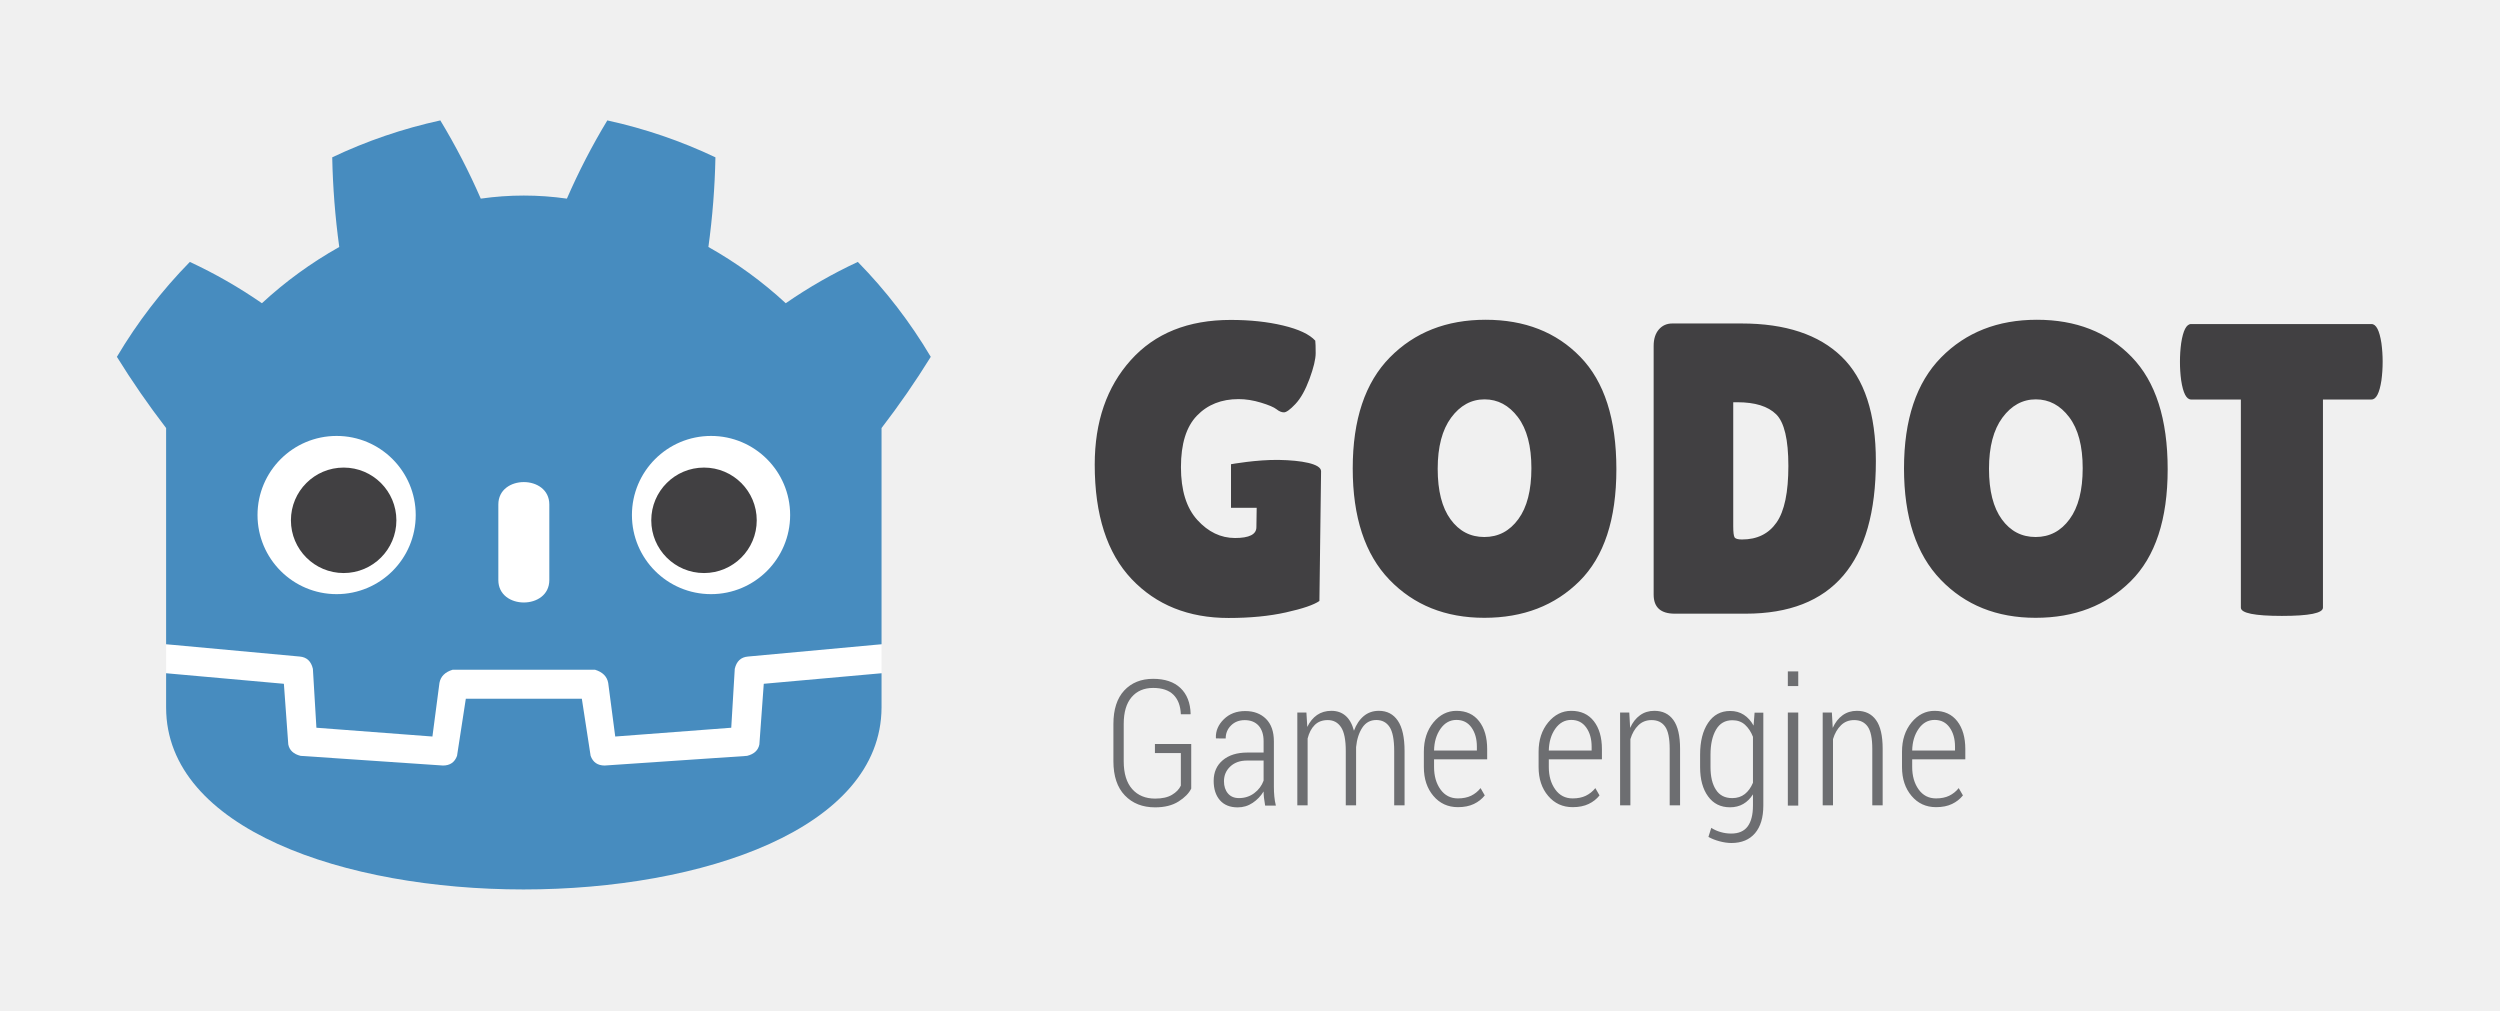
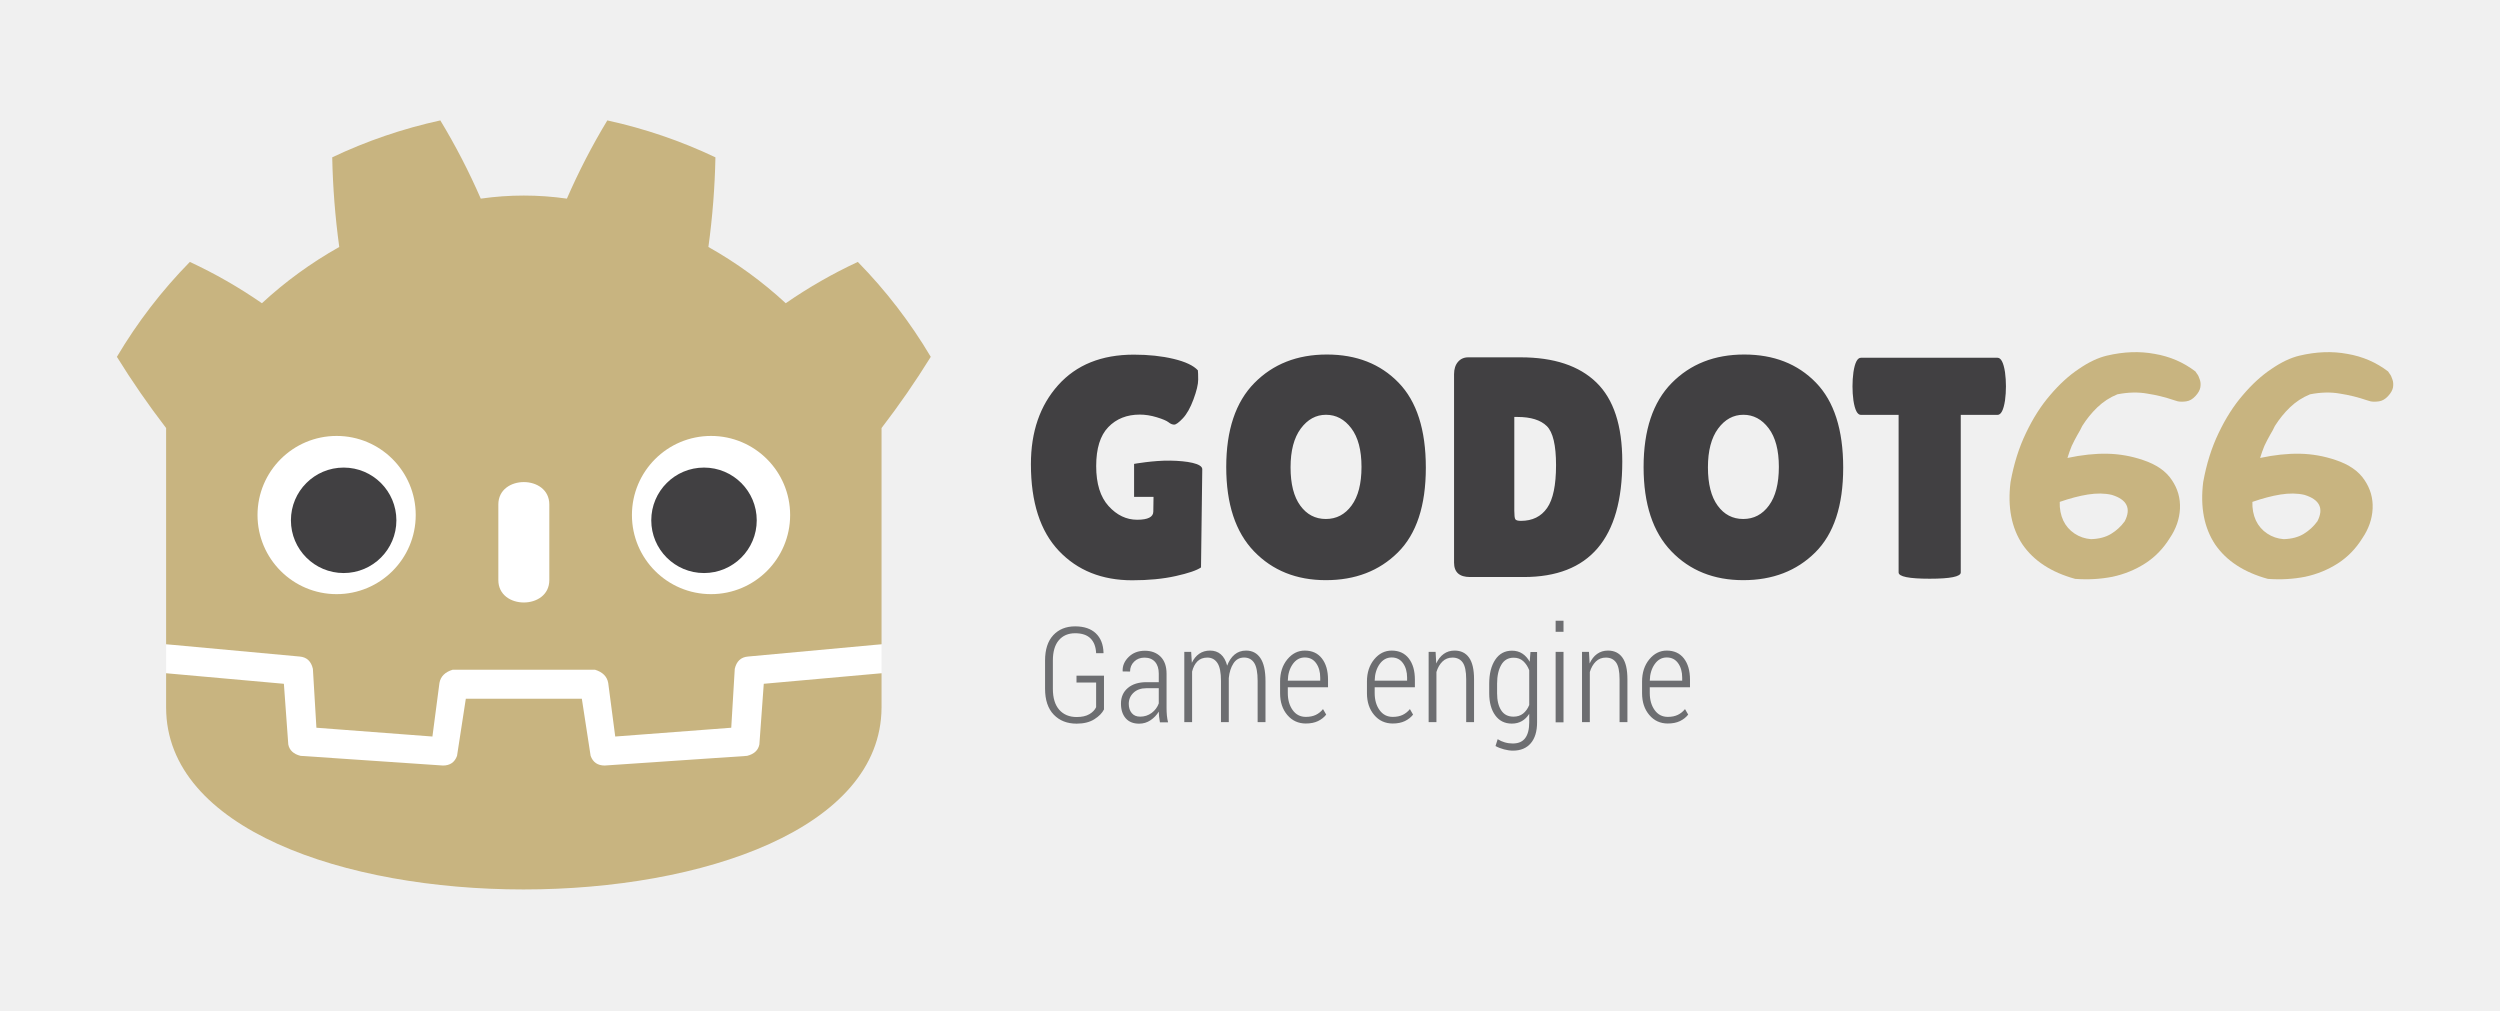
<svg xmlns="http://www.w3.org/2000/svg" width="1024" height="414">
-   <path fill="#414042" d="M523.82 188.382c-9.142-.142-19.603 1.764-19.603 1.764v17.842h10.52l-.117 7.953c0 2.946-2.92 4.427-8.747 4.427-5.831 0-10.982-2.47-15.45-7.395-4.48-4.932-6.708-12.141-6.708-21.64 0-9.519 2.176-16.537 6.536-21.065 4.35-4.524 10.05-6.794 17.064-6.794 2.946 0 5.996.476 9.168 1.445 3.174.962 5.293 1.863 6.375 2.707 1.072.867 2.09 1.277 3.056 1.277.96 0 2.513-1.122 4.66-3.392 2.153-2.263 4.082-5.693 5.782-10.267 1.694-4.598 2.543-8.122 2.543-10.621 0-2.48-.054-4.19-.164-5.092-2.379-2.603-6.767-4.666-13.168-6.2-6.39-1.53-13.552-2.289-21.476-2.289-17.438 0-31.073 5.49-40.92 16.47-9.855 10.982-14.773 25.24-14.773 42.79 0 20.607 5.035 36.227 15.103 46.868 10.085 10.64 23.327 15.953 39.743 15.953 8.827 0 16.664-.76 23.51-2.289 6.853-1.523 11.41-3.088 13.676-4.67l.68-53.137c0-3.087-8.149-4.488-17.29-4.645m84.247-24.804c-5.431 0-9.98 2.496-13.671 7.47-3.672 4.98-5.517 11.969-5.517 20.963 0 9.013 1.754 15.914 5.27 20.722 3.508 4.823 8.117 7.225 13.835 7.225 5.715 0 10.358-2.432 13.924-7.313q5.351-7.293 5.353-20.884c0-9.054-1.846-16.023-5.524-20.89q-5.51-7.292-13.67-7.293m-.083 89.477c-15.9 0-28.868-5.203-38.89-15.61q-15.016-15.624-15.017-45.592c0-19.992 5.063-35.128 15.191-45.435 10.131-10.293 23.209-15.444 39.228-15.444 16.016 0 28.954 5.058 38.795 15.204 9.858 10.126 14.778 25.477 14.778 46.009 0 20.546-5.034 35.828-15.114 45.856-10.08 10.008-23.062 15.012-38.971 15.012m101.95-88.298v50.788c0 2.37.176 3.866.515 4.493.337.624 1.358.937 3.052.937 6.232 0 10.954-2.328 14.181-6.97 3.235-4.636 4.835-12.356 4.835-23.168 0-10.817-1.674-17.865-5-21.139-3.344-3.283-8.64-4.94-15.884-4.94zm-32.599 78.798V141.681c0-2.832.704-5.067 2.126-6.724 1.413-1.632 3.25-2.461 5.521-2.461h28.357c17.994 0 31.664 4.54 40.994 13.597 9.347 9.054 14.02 23.31 14.02 42.784 0 41.66-17.778 62.486-53.326 62.486h-29.03c-5.769 0-8.662-2.597-8.662-7.808m156.544-79.977c-5.432 0-9.994 2.496-13.678 7.47q-5.507 7.471-5.508 20.963c0 9.013 1.758 15.914 5.262 20.722 3.505 4.823 8.119 7.225 13.837 7.225 5.717 0 10.363-2.432 13.924-7.313q5.354-7.293 5.355-20.884c0-9.054-1.843-16.023-5.522-20.89-3.68-4.861-8.23-7.293-13.67-7.293m-.087 89.477q-23.86 0-38.88-15.61-15.03-15.624-15.03-45.592c0-19.992 5.065-35.128 15.191-45.435 10.139-10.293 23.209-15.444 39.233-15.444 16.02 0 28.946 5.058 38.8 15.204 9.85 10.126 14.772 25.477 14.772 46.009 0 20.546-5.037 35.828-15.115 45.856-10.076 10.008-23.07 15.012-38.971 15.012m117.69-4.17c0 2.251-5.597 3.392-16.809 3.392-11.202 0-16.815-1.141-16.815-3.392v-85.248h-20.371c-1.928 0-3.286-2.597-4.077-7.818a56 56 0 0 1-.501-7.636c0-2.592.162-5.146.501-7.636.79-5.205 2.15-7.823 4.077-7.823h73.864c1.924 0 3.277 2.617 4.078 7.823.333 2.49.505 5.043.505 7.636 0 2.608-.172 5.152-.505 7.637-.8 5.22-2.154 7.817-4.078 7.817h-19.87z" />
-   <path fill="#6d6e71" d="M487.93 322.997c-.94 1.926-2.664 3.691-5.188 5.289-2.52 1.607-5.722 2.406-9.611 2.406-5.132 0-9.259-1.617-12.394-4.887-3.122-3.243-4.686-7.92-4.686-14.022V296.57c0-5.97 1.473-10.548 4.431-13.743 2.95-3.17 6.903-4.78 11.84-4.78 4.824 0 8.564 1.27 11.212 3.781 2.639 2.519 4.025 6.038 4.146 10.532l-.066.2h-3.94c-.14-3.443-1.14-6.101-3.022-7.979-1.871-1.861-4.655-2.803-8.33-2.803-3.72 0-6.668 1.259-8.823 3.785-2.15 2.518-3.224 6.17-3.224 10.968v15.301q.001 7.462 3.476 11.382c2.316 2.592 5.438 3.892 9.38 3.892 2.876 0 5.19-.51 6.92-1.554 1.738-1.028 2.942-2.285 3.624-3.775V308.45h-10.618v-3.704h14.873zm19.557 3.902c2.336 0 4.416-.661 6.232-2.01 1.82-1.353 3.096-3.063 3.852-5.146v-8.224h-6.756q-4.31 0-6.896 2.442c-1.726 1.617-2.581 3.637-2.581 6.037 0 2.03.534 3.696 1.616 4.981 1.08 1.289 2.59 1.92 4.533 1.92m10.715 3.068a99 99 0 0 1-.48-3.225 22 22 0 0 1-.15-2.562 14.9 14.9 0 0 1-4.483 4.675c-1.836 1.236-3.878 1.848-6.128 1.848-3.147 0-5.567-.975-7.28-2.927-1.702-1.96-2.563-4.6-2.563-7.936 0-3.523 1.237-6.35 3.72-8.448 2.48-2.098 5.85-3.147 10.09-3.147h6.643v-4.672c0-2.686-.686-4.802-2.032-6.331-1.375-1.51-3.264-2.275-5.701-2.275-2.268 0-4.139.722-5.608 2.182-1.463 1.45-2.19 3.224-2.19 5.337l-3.944-.035-.07-.206c-.11-2.866.973-5.4 3.261-7.646 2.279-2.24 5.203-3.352 8.761-3.352 3.517 0 6.347 1.069 8.509 3.2q3.224 3.227 3.226 9.21v18.645c0 1.358.064 2.677.183 3.936a25 25 0 0 0 .627 3.729zm16.905-38.108.36 5.9c1-2.112 2.339-3.739 3.998-4.896q2.498-1.711 5.874-1.711c2.296 0 4.232.668 5.794 2.02 1.562 1.347 2.714 3.387 3.446 6.127.938-2.529 2.264-4.528 3.986-5.975 1.722-1.45 3.812-2.172 6.23-2.172 3.335 0 5.923 1.35 7.755 4.05 1.841 2.705 2.759 6.856 2.759 12.464v22.207h-4.246v-22.28c0-4.663-.645-7.946-1.9-9.834-1.261-1.89-3.071-2.842-5.41-2.842-2.462 0-4.384 1.04-5.767 3.152-1.375 2.112-2.223 4.754-2.531 7.945v23.86h-4.224v-22.258c0-4.554-.639-7.812-1.945-9.759-1.299-1.946-3.107-2.912-5.427-2.912-2.218 0-4.013.677-5.358 2.02-1.353 1.349-2.315 3.195-2.899 5.538v27.369h-4.22v-38.014zm61.457 3.021q-3.966 0-6.517 3.613c-1.705 2.415-2.585 5.392-2.656 8.938h17.537v-1.626c0-3.137-.736-5.75-2.21-7.822-1.482-2.075-3.53-3.103-6.154-3.103m.598 35.735c-4.099 0-7.451-1.543-10.055-4.621q-3.895-4.61-3.896-11.793v-6.313c0-4.798 1.303-8.798 3.912-11.979 2.616-3.167 5.758-4.75 9.441-4.75 3.983 0 7.068 1.413 9.27 4.246q3.313 4.257 3.312 11.434v4.171H587.39v3.162c0 3.68.882 6.744 2.635 9.19 1.757 2.45 4.144 3.666 7.136 3.666 2.077 0 3.888-.367 5.396-1.089a11.1 11.1 0 0 0 3.877-3.132l1.728 2.99c-1.148 1.456-2.634 2.633-4.45 3.505-1.811.868-4 1.312-6.551 1.312m46.411-35.734q-3.976 0-6.528 3.613-2.54 3.62-2.652 8.938h17.54v-1.626c0-3.137-.733-5.75-2.216-7.822-1.475-2.075-3.52-3.103-6.144-3.103m.593 35.735c-4.1 0-7.446-1.543-10.045-4.621q-3.91-4.61-3.91-11.793v-6.313c0-4.798 1.309-8.798 3.913-11.979 2.623-3.167 5.766-4.75 9.45-4.75 3.975 0 7.072 1.413 9.27 4.246 2.2 2.837 3.304 6.65 3.304 11.434v4.171h-21.755v3.162q0 5.52 2.647 9.19c1.747 2.45 4.124 3.666 7.125 3.666 2.087 0 3.888-.367 5.392-1.089a11.2 11.2 0 0 0 3.894-3.132l1.717 2.99c-1.15 1.456-2.633 2.633-4.451 3.505-1.81.868-3.997 1.312-6.55 1.312m23.189-38.755.345 6.284c1.014-2.23 2.353-3.962 4.034-5.166 1.667-1.21 3.63-1.824 5.887-1.824 3.396 0 5.998 1.256 7.804 3.78 1.826 2.518 2.73 6.434 2.73 11.749v23.191h-4.249V306.72c0-4.343-.636-7.377-1.9-9.137-1.258-1.76-3.107-2.636-5.513-2.636-2.158 0-3.968.701-5.419 2.126-1.457 1.412-2.543 3.294-3.267 5.666v27.134h-4.219V291.86zm33.27 22.395c0 3.858.73 6.926 2.213 9.208 1.465 2.304 3.695 3.443 6.671 3.443 2.04 0 3.757-.544 5.167-1.657 1.405-1.113 2.514-2.662 3.336-4.627V301.79c-.79-2.025-1.874-3.66-3.244-4.92-1.368-1.24-3.102-1.863-5.186-1.863-2.97 0-5.216 1.294-6.708 3.891-1.502 2.603-2.25 5.995-2.25 10.161zm-4.262-5.195c0-5.386 1.088-9.714 3.274-12.975 2.169-3.245 5.187-4.871 9.03-4.871 2.134 0 4.007.52 5.607 1.564 1.603 1.024 2.928 2.523 3.992 4.43l.412-5.287h3.581v38.048c0 4.871-1.13 8.646-3.4 11.317-2.271 2.66-5.499 4.009-9.666 4.009-1.5 0-3.11-.235-4.832-.691-1.724-.456-3.252-1.054-4.59-1.805l1.168-3.704a14.1 14.1 0 0 0 3.831 1.716 15.2 15.2 0 0 0 4.352.616q4.536-.001 6.71-2.905c1.452-1.961 2.18-4.798 2.18-8.553v-4.597c-1.079 1.71-2.402 3.024-3.97 3.93-1.563.912-3.39 1.368-5.448 1.368-3.818 0-6.814-1.496-8.976-4.486-2.167-2.983-3.255-6.965-3.255-11.93zm40.2 20.916h-4.266V291.86h4.266zm0-48.968h-4.266v-6.005h4.266zm13.774 10.852.346 6.284c1.016-2.23 2.35-3.962 4.027-5.166 1.677-1.21 3.643-1.824 5.89-1.824 3.397 0 6.01 1.256 7.82 3.78 1.821 2.518 2.717 6.434 2.717 11.749v23.191h-4.248V306.72c0-4.343-.635-7.377-1.897-9.137-1.268-1.76-3.103-2.636-5.517-2.636-2.157 0-3.962.701-5.412 2.126-1.455 1.412-2.545 3.294-3.266 5.666v27.134h-4.224V291.86zm42.074 3.021q-3.978 0-6.518 3.613-2.547 3.62-2.66 8.938h17.54v-1.626c0-3.137-.731-5.75-2.21-7.822-1.476-2.075-3.525-3.103-6.152-3.103m.602 35.735c-4.11 0-7.456-1.543-10.048-4.621q-3.903-4.61-3.903-11.793v-6.313c0-4.798 1.302-8.798 3.91-11.979q3.924-4.75 9.439-4.75c3.978 0 7.077 1.413 9.283 4.246 2.197 2.837 3.3 6.65 3.3 11.434v4.171h-21.76v3.162c0 3.68.887 6.744 2.642 9.19 1.754 2.45 4.133 3.666 7.137 3.666 2.08 0 3.88-.367 5.382-1.089a11.16 11.16 0 0 0 3.897-3.132l1.725 2.99c-1.156 1.456-2.64 2.633-4.454 3.505-1.81.868-3.998 1.312-6.55 1.312" />
  <g fill="#fff" transform="matrix(.36 0 0 .36 30.24 21.6)">
    <path d="M105 673v33q407 354 814 0v-33z" />
-     <path fill="#478cbf" d="m105 673 152 14q12 1 15 14l4 67 132 10 8-61q2-11 15-15h162q13 4 15 15l8 61 132-10 4-67q3-13 15-14l152-14V427q30-39 56-81-35-59-83-108-43 20-82 47-40-37-88-64 7-51 8-102-59-28-123-42-26 43-46 89-49-7-98 0-20-46-46-89-64 14-123 42 1 51 8 102-48 27-88 64-39-27-82-47-48 49-83 108 26 42 56 81zm0 33v39c0 276 813 276 814 0v-39l-134 12-5 69q-2 10-14 13l-162 11q-12 0-16-11l-10-65H446l-10 65q-4 11-16 11l-162-11q-12-3-14-13l-5-69z" />
+     <path fill="#c8b480" d="m105 673 152 14q12 1 15 14l4 67 132 10 8-61q2-11 15-15h162q13 4 15 15l8 61 132-10 4-67q3-13 15-14l152-14V427q30-39 56-81-35-59-83-108-43 20-82 47-40-37-88-64 7-51 8-102-59-28-123-42-26 43-46 89-49-7-98 0-20-46-46-89-64 14-123 42 1 51 8 102-48 27-88 64-39-27-82-47-48 49-83 108 26 42 56 81zm0 33v39c0 276 813 276 814 0v-39l-134 12-5 69q-2 10-14 13l-162 11q-12 0-16-11l-10-65H446l-10 65q-4 11-16 11l-162-11q-12-3-14-13l-5-69z" />
    <path d="M483 600c0 34 58 34 58 0v-86c0-34-58-34-58 0z" />
    <circle cx="725" cy="526" r="90" />
    <circle cx="299" cy="526" r="90" />
  </g>
+   <path fill="#414042" d="m 479.361,188.674 c -6.921,-0.107 -14.841,1.335 -14.841,1.335 v 13.507 h 7.964 l -0.089,6.021 c 0,2.23 -2.211,3.351 -6.622,3.351 -4.414,0 -8.314,-1.87 -11.697,-5.598 -3.392,-3.734 -5.078,-9.191 -5.078,-16.383 0,-7.206 1.647,-12.519 4.948,-15.947 3.293,-3.425 7.608,-5.143 12.918,-5.143 2.23,0 4.539,0.36 6.941,1.094 2.403,0.728 4.007,1.41 4.826,2.049 0.812,0.656 1.582,0.967 2.314,0.967 0.727,0 1.902,-0.849 3.528,-2.568 1.63,-1.713 3.09,-4.31 4.377,-7.773 1.282,-3.481 1.925,-6.149 1.925,-8.041 0,-1.877 -0.041,-3.172 -0.124,-3.855 -1.801,-1.971 -5.123,-3.532 -9.969,-4.694 -4.838,-1.158 -10.26,-1.733 -16.259,-1.733 -13.202,0 -23.524,4.156 -30.979,12.469 -7.461,8.314 -11.184,19.108 -11.184,32.394 0,15.601 3.812,27.426 11.434,35.482 7.635,8.055 17.66,12.077 30.088,12.077 6.683,0 12.616,-0.575 17.798,-1.733 5.188,-1.153 8.638,-2.338 10.354,-3.535 l 0.515,-40.228 c 0,-2.337 -6.169,-3.398 -13.089,-3.517 m 63.78,-18.778 c -4.112,0 -7.555,1.89 -10.35,5.655 -2.78,3.77 -4.177,9.061 -4.177,15.87 0,6.823 1.328,12.048 3.99,15.688 2.656,3.651 6.145,5.47 10.474,5.47 4.327,0 7.842,-1.841 10.541,-5.536 q 4.051,-5.521 4.053,-15.81 c 0,-6.854 -1.398,-12.13 -4.182,-15.815 q -4.171,-5.52 -10.349,-5.521 m -0.063,67.739 c -12.037,0 -21.855,-3.939 -29.442,-11.818 q -11.368,-11.828 -11.369,-34.516 c 0,-15.135 3.833,-26.594 11.5,-34.397 7.67,-7.792 17.571,-11.692 29.698,-11.692 12.125,0 21.92,3.829 29.37,11.51 7.463,7.666 11.188,19.288 11.188,34.831 0,15.554 -3.811,27.124 -11.442,34.716 -7.631,7.577 -17.459,11.365 -29.503,11.365 m 77.182,-66.847 v 38.449 c 0,1.794 0.133,2.927 0.39,3.401 0.255,0.472 1.028,0.709 2.311,0.709 4.718,0 8.293,-1.762 10.736,-5.277 2.449,-3.51 3.66,-9.354 3.66,-17.539 0,-8.189 -1.267,-13.525 -3.785,-16.003 -2.532,-2.485 -6.541,-3.74 -12.025,-3.74 z m -24.679,59.654 v -77.124 c 0,-2.144 0.533,-3.836 1.609,-5.09 1.07,-1.236 2.46,-1.863 4.18,-1.863 h 21.468 c 13.622,0 23.971,3.437 31.035,10.294 7.076,6.854 10.614,17.647 10.614,32.39 0,31.539 -13.459,47.305 -40.371,47.305 h -21.977 c -4.367,0 -6.558,-1.966 -6.558,-5.911 m 118.513,-60.547 c -4.112,0 -7.566,1.89 -10.355,5.655 q -4.169,5.656 -4.17,15.87 c 0,6.823 1.331,12.048 3.984,15.688 2.653,3.651 6.147,5.47 10.475,5.47 4.328,0 7.845,-1.841 10.541,-5.536 q 4.053,-5.521 4.054,-15.81 c 0,-6.854 -1.395,-12.13 -4.18,-15.815 -2.786,-3.68 -6.231,-5.521 -10.349,-5.521 m -0.066,67.739 q -18.063,0 -29.434,-11.818 -11.379,-11.828 -11.379,-34.516 c 0,-15.135 3.834,-26.594 11.5,-34.397 7.676,-7.792 17.571,-11.692 29.702,-11.692 12.128,0 21.914,3.829 29.374,11.51 7.457,7.666 11.183,19.288 11.183,34.831 0,15.554 -3.813,27.124 -11.443,34.716 -7.628,7.577 -17.465,11.365 -29.503,11.365 m 89.098,-3.157 c 0,1.704 -4.237,2.568 -12.725,2.568 -8.481,0 -12.73,-0.864 -12.73,-2.568 v -64.537 h -15.422 c -1.46,0 -2.488,-1.966 -3.087,-5.919 a 42.395,42.395 0 0 1 -0.379,-5.781 c 0,-1.962 0.123,-3.896 0.379,-5.781 0.598,-3.94 1.628,-5.922 3.087,-5.922 h 55.919 c 1.457,0 2.481,1.981 3.087,5.922 0.252,1.885 0.382,3.818 0.382,5.781 0,1.974 -0.13,3.9 -0.382,5.782 -0.606,3.952 -1.631,5.918 -3.087,5.918 h -15.043 z" />
+   <path fill="#6d6e71" d="m 452.191,290.585 c -0.712,1.458 -2.017,2.794 -3.928,4.004 -1.908,1.217 -4.332,1.821 -7.276,1.821 -3.885,0 -7.01,-1.224 -9.383,-3.7 -2.364,-2.455 -3.548,-5.996 -3.548,-10.615 v -11.517 c 0,-4.52 1.115,-7.985 3.355,-10.404 2.233,-2.4 5.226,-3.619 8.964,-3.619 3.652,0 6.483,0.961 8.488,2.862 1.998,1.907 3.047,4.571 3.139,7.973 l -0.05,0.151 h -2.983 c -0.106,-2.607 -0.863,-4.619 -2.288,-6.041 -1.416,-1.409 -3.524,-2.122 -6.306,-2.122 -2.816,0 -5.048,0.953 -6.679,2.865 -1.628,1.906 -2.441,4.671 -2.441,8.303 v 11.584 q 7.5e-4,5.649 2.632,8.617 c 1.753,1.962 4.117,2.946 7.101,2.946 2.177,0 3.929,-0.386 5.239,-1.176 1.316,-0.778 2.227,-1.73 2.744,-2.858 v -10.089 h -8.038 v -2.804 h 11.26 z m 14.806,2.954 c 1.768,0 3.343,-0.5 4.718,-1.522 1.378,-1.024 2.344,-2.319 2.916,-3.896 v -6.226 h -5.115 q -3.263,0 -5.221,1.849 c -1.307,1.224 -1.954,2.753 -1.954,4.57 0,1.537 0.404,2.798 1.223,3.771 0.818,0.976 1.961,1.454 3.432,1.454 m 8.112,2.323 a 74.949,74.949 0 0 1 -0.363,-2.442 16.655,16.655 0 0 1 -0.114,-1.94 11.28,11.28 0 0 1 -3.394,3.539 c -1.39,0.936 -2.936,1.399 -4.639,1.399 -2.382,0 -4.215,-0.738 -5.511,-2.216 -1.289,-1.484 -1.94,-3.482 -1.94,-6.008 0,-2.667 0.936,-4.807 2.816,-6.396 1.877,-1.588 4.429,-2.382 7.639,-2.382 h 5.029 v -3.537 c 0,-2.033 -0.519,-3.635 -1.538,-4.793 -1.041,-1.143 -2.471,-1.722 -4.316,-1.722 -1.717,0 -3.133,0.547 -4.246,1.652 -1.108,1.098 -1.658,2.441 -1.658,4.04 l -2.986,-0.026 -0.053,-0.156 c -0.083,-2.17 0.737,-4.088 2.469,-5.788 1.725,-1.696 3.939,-2.538 6.633,-2.538 2.663,0 4.805,0.809 6.442,2.423 q 2.441,2.443 2.442,6.972 v 14.115 c 0,1.028 0.049,2.027 0.139,2.98 a 18.926,18.926 0 0 0 0.475,2.823 z m 12.798,-28.85 0.273,4.467 c 0.757,-1.599 1.771,-2.831 3.027,-3.707 q 1.891,-1.295 4.447,-1.295 c 1.738,0 3.204,0.506 4.386,1.529 1.183,1.02 2.055,2.564 2.609,4.638 0.71,-1.915 1.714,-3.428 3.018,-4.523 1.304,-1.098 2.886,-1.644 4.716,-1.644 2.525,0 4.484,1.022 5.871,3.066 1.394,2.048 2.089,5.19 2.089,9.436 v 16.812 h -3.214 v -16.867 c 0,-3.53 -0.488,-6.016 -1.438,-7.445 -0.955,-1.431 -2.325,-2.152 -4.096,-2.152 -1.864,0 -3.319,0.787 -4.366,2.386 -1.041,1.599 -1.683,3.599 -1.916,6.015 v 18.063 h -3.198 v -16.851 c 0,-3.448 -0.484,-5.914 -1.472,-7.388 -0.983,-1.473 -2.352,-2.205 -4.109,-2.205 -1.679,0 -3.038,0.513 -4.056,1.529 -1.024,1.021 -1.753,2.419 -2.195,4.193 v 20.72 h -3.195 v -28.779 z m 46.526,2.287 q -3.002,0 -4.934,2.735 c -1.291,1.828 -1.957,4.082 -2.011,6.767 h 13.276 v -1.231 c 0,-2.375 -0.557,-4.353 -1.673,-5.922 -1.122,-1.571 -2.672,-2.349 -4.659,-2.349 m 0.453,27.053 c -3.103,0 -5.641,-1.168 -7.612,-3.498 q -2.949,-3.49 -2.949,-8.928 v -4.779 c 0,-3.632 0.986,-6.661 2.962,-9.069 1.98,-2.398 4.359,-3.596 7.147,-3.596 3.015,0 5.351,1.07 7.018,3.214 q 2.508,3.223 2.507,8.656 v 3.158 h -16.471 v 2.394 c 0,2.786 0.668,5.106 1.995,6.957 1.33,1.855 3.137,2.775 5.402,2.775 1.572,0 2.943,-0.278 4.085,-0.824 a 8.403,8.403 0 0 0 2.935,-2.371 l 1.308,2.264 c -0.869,1.102 -1.994,1.993 -3.369,2.653 -1.371,0.657 -3.028,0.993 -4.959,0.993 m 35.136,-27.053 q -3.01,0 -4.942,2.735 -1.923,2.741 -2.008,6.767 h 13.279 v -1.231 c 0,-2.375 -0.555,-4.353 -1.678,-5.922 -1.117,-1.571 -2.665,-2.349 -4.651,-2.349 m 0.449,27.053 c -3.104,0 -5.637,-1.168 -7.605,-3.498 q -2.96,-3.49 -2.96,-8.928 v -4.779 c 0,-3.632 0.991,-6.661 2.962,-9.069 1.986,-2.398 4.365,-3.596 7.154,-3.596 3.009,0 5.354,1.07 7.018,3.214 1.666,2.148 2.501,5.034 2.501,8.656 v 3.158 h -16.47 v 2.394 q 0,4.179 2.004,6.957 c 1.323,1.855 3.122,2.775 5.394,2.775 1.58,0 2.943,-0.278 4.082,-0.824 a 8.479,8.479 0 0 0 2.948,-2.371 l 1.3,2.264 c -0.871,1.102 -1.993,1.993 -3.37,2.653 -1.37,0.657 -3.026,0.993 -4.959,0.993 m 17.555,-29.34 0.261,4.757 c 0.768,-1.688 1.781,-2.999 3.054,-3.911 1.262,-0.916 2.748,-1.381 4.457,-1.381 2.571,0 4.541,0.951 5.908,2.862 1.382,1.906 2.067,4.871 2.067,8.895 v 17.557 h -3.217 v -17.528 c 0,-3.288 -0.481,-5.585 -1.438,-6.917 -0.952,-1.332 -2.352,-1.996 -4.174,-1.996 -1.634,0 -3.004,0.531 -4.102,1.609 -1.103,1.069 -1.925,2.494 -2.473,4.289 v 20.542 h -3.194 v -28.778 z m 25.187,16.954 c 0,2.921 0.553,5.243 1.675,6.971 1.109,1.744 2.797,2.607 5.05,2.607 1.544,0 2.844,-0.412 3.912,-1.254 1.064,-0.843 1.903,-2.015 2.526,-3.503 v -14.256 c -0.598,-1.533 -1.419,-2.771 -2.456,-3.725 -1.036,-0.939 -2.348,-1.41 -3.926,-1.41 -2.248,0 -3.949,0.98 -5.078,2.946 -1.137,1.971 -1.703,4.539 -1.703,7.692 z m -3.227,-3.933 c 0,-4.078 0.824,-7.354 2.479,-9.823 1.642,-2.457 3.927,-3.688 6.836,-3.688 1.616,0 3.034,0.394 4.245,1.184 1.214,0.775 2.217,1.91 3.022,3.354 l 0.312,-4.003 h 2.711 v 28.804 c 0,3.688 -0.855,6.545 -2.574,8.568 -1.719,2.014 -4.163,3.035 -7.318,3.035 -1.136,0 -2.354,-0.178 -3.658,-0.523 -1.305,-0.345 -2.462,-0.798 -3.475,-1.366 l 0.884,-2.804 a 10.674,10.674 0 0 0 2.9,1.299 11.507,11.507 0 0 0 3.295,0.466 q 3.434,-7.6e-4 5.08,-2.199 c 1.099,-1.485 1.65,-3.632 1.65,-6.475 v -3.48 c -0.817,1.295 -1.818,2.289 -3.006,2.975 -1.183,0.69 -2.566,1.036 -4.124,1.036 -2.89,0 -5.159,-1.133 -6.795,-3.396 -1.641,-2.258 -2.464,-5.273 -2.464,-9.032 z m 30.434,15.835 h -3.23 v -28.855 h 3.23 z m 0,-37.072 h -3.23 v -4.546 h 3.23 z m 10.428,8.216 0.262,4.757 c 0.769,-1.688 1.779,-2.999 3.049,-3.911 1.27,-0.916 2.758,-1.381 4.459,-1.381 2.572,0 4.55,0.951 5.92,2.862 1.379,1.906 2.057,4.871 2.057,8.895 v 17.557 h -3.216 v -17.528 c 0,-3.288 -0.481,-5.585 -1.436,-6.917 -0.96,-1.332 -2.349,-1.996 -4.177,-1.996 -1.633,0 -2.999,0.531 -4.097,1.609 -1.102,1.069 -1.927,2.494 -2.473,4.289 v 20.542 h -3.198 v -28.778 z m 31.852,2.287 q -3.012,0 -4.934,2.735 -1.928,2.741 -2.014,6.767 h 13.279 v -1.231 c 0,-2.375 -0.553,-4.353 -1.673,-5.922 -1.117,-1.571 -2.669,-2.349 -4.657,-2.349 m 0.456,27.053 c -3.111,0 -5.645,-1.168 -7.607,-3.498 q -2.955,-3.49 -2.955,-8.928 v -4.779 c 0,-3.632 0.986,-6.661 2.96,-9.069 q 2.971,-3.596 7.146,-3.596 c 3.012,0 5.358,1.07 7.028,3.214 1.663,2.148 2.498,5.034 2.498,8.656 v 3.158 h -16.474 v 2.394 c 0,2.786 0.672,5.106 2,6.957 1.328,1.855 3.129,2.775 5.403,2.775 1.575,0 2.937,-0.278 4.074,-0.824 a 8.449,8.449 0 0 0 2.95,-2.371 l 1.306,2.264 c -0.875,1.102 -1.999,1.993 -3.372,2.653 -1.37,0.657 -3.027,0.993 -4.959,0.993" />
  <g fill="#414042" transform="matrix(.36 0 0 .36 30.24 21.6)">
    <circle cx="307" cy="532" r="60" />
    <circle cx="717" cy="532" r="60" />
  </g>
+   <path fill="#c8b480" d="m 850.005,237.111 q -14.688,-4.032 -21.6,-14.112 -6.768,-10.224 -4.896,-25.488 2.016,-11.232 6.336,-20.16 4.32,-9.072 9.936,-15.552 5.616,-6.624 11.664,-10.656 6.048,-4.176 11.52,-5.472 10.368,-2.448 19.584,-0.72 9.36,1.584 16.704,7.2 0,0 0.576,0.864 0.72,0.864 1.152,2.304 0.576,1.44 0.288,3.312 -0.288,1.728 -2.016,3.6 -1.728,1.872 -3.744,2.16 -2.016,0.288 -3.456,0 -1.44,-0.432 -1.44,-0.432 -5.472,-1.872 -11.088,-2.736 -5.616,-1.008 -12.24,0.288 -4.608,1.872 -8.208,5.328 -3.456,3.312 -6.192,7.632 -0.72,1.584 -2.016,3.744 -1.152,2.016 -2.304,4.464 -1.008,2.448 -1.728,4.896 8.784,-1.872 16.272,-1.728 7.488,0.144 14.688,2.592 8.208,2.736 11.808,8.208 3.6,5.328 3.312,11.664 -0.288,6.336 -4.176,12.096 -4.032,6.48 -10.08,10.368 -6.048,3.888 -13.392,5.472 -7.344,1.44 -15.264,0.864 z m 6.48,-16.272 q 4.896,-0.144 8.208,-2.16 3.312,-2.016 5.616,-5.184 4.032,-7.92 -5.328,-10.8 -4.32,-1.008 -9.792,-0.144 -5.328,0.864 -11.52,3.024 -0.144,4.176 1.44,7.632 1.584,3.312 4.608,5.328 3.024,2.016 6.768,2.304 z m 72.432,16.272 q -14.688,-4.032 -21.6,-14.112 -6.768,-10.224 -4.896,-25.488 2.016,-11.232 6.336,-20.16 4.32,-9.072 9.936,-15.552 5.616,-6.624 11.664,-10.656 6.048,-4.176 11.52,-5.472 10.368,-2.448 19.584,-0.72 9.36,1.584 16.704,7.2 0,0 0.576,0.864 0.72,0.864 1.152,2.304 0.576,1.44 0.288,3.312 -0.288,1.728 -2.016,3.6 -1.728,1.872 -3.744,2.16 -2.016,0.288 -3.456,0 -1.44,-0.432 -1.44,-0.432 -5.472,-1.872 -11.088,-2.736 -5.616,-1.008 -12.24,0.288 -4.608,1.872 -8.208,5.328 -3.456,3.312 -6.192,7.632 -0.72,1.584 -2.016,3.744 -1.152,2.016 -2.304,4.464 -1.008,2.448 -1.728,4.896 8.784,-1.872 16.272,-1.728 7.488,0.144 14.688,2.592 8.208,2.736 11.808,8.208 3.6,5.328 3.312,11.664 -0.288,6.336 -4.176,12.096 -4.032,6.48 -10.08,10.368 -6.048,3.888 -13.392,5.472 -7.344,1.44 -15.264,0.864 z m 6.48,-16.272 q 4.896,-0.144 8.208,-2.16 3.312,-2.016 5.616,-5.184 4.032,-7.92 -5.328,-10.8 -4.32,-1.008 -9.792,-0.144 -5.328,0.864 -11.52,3.024 -0.144,4.176 1.44,7.632 1.584,3.312 4.608,5.328 3.024,2.016 6.768,2.304 z" aria-label="66" font-family="Sour Gummy" font-size="144" font-style="italic" font-weight="600" paint-order="markers stroke fill" style="-inkscape-font-specification:&quot;Sour Gummy Semi-Bold Italic&quot;;text-align:center" text-anchor="middle" />
</svg>
